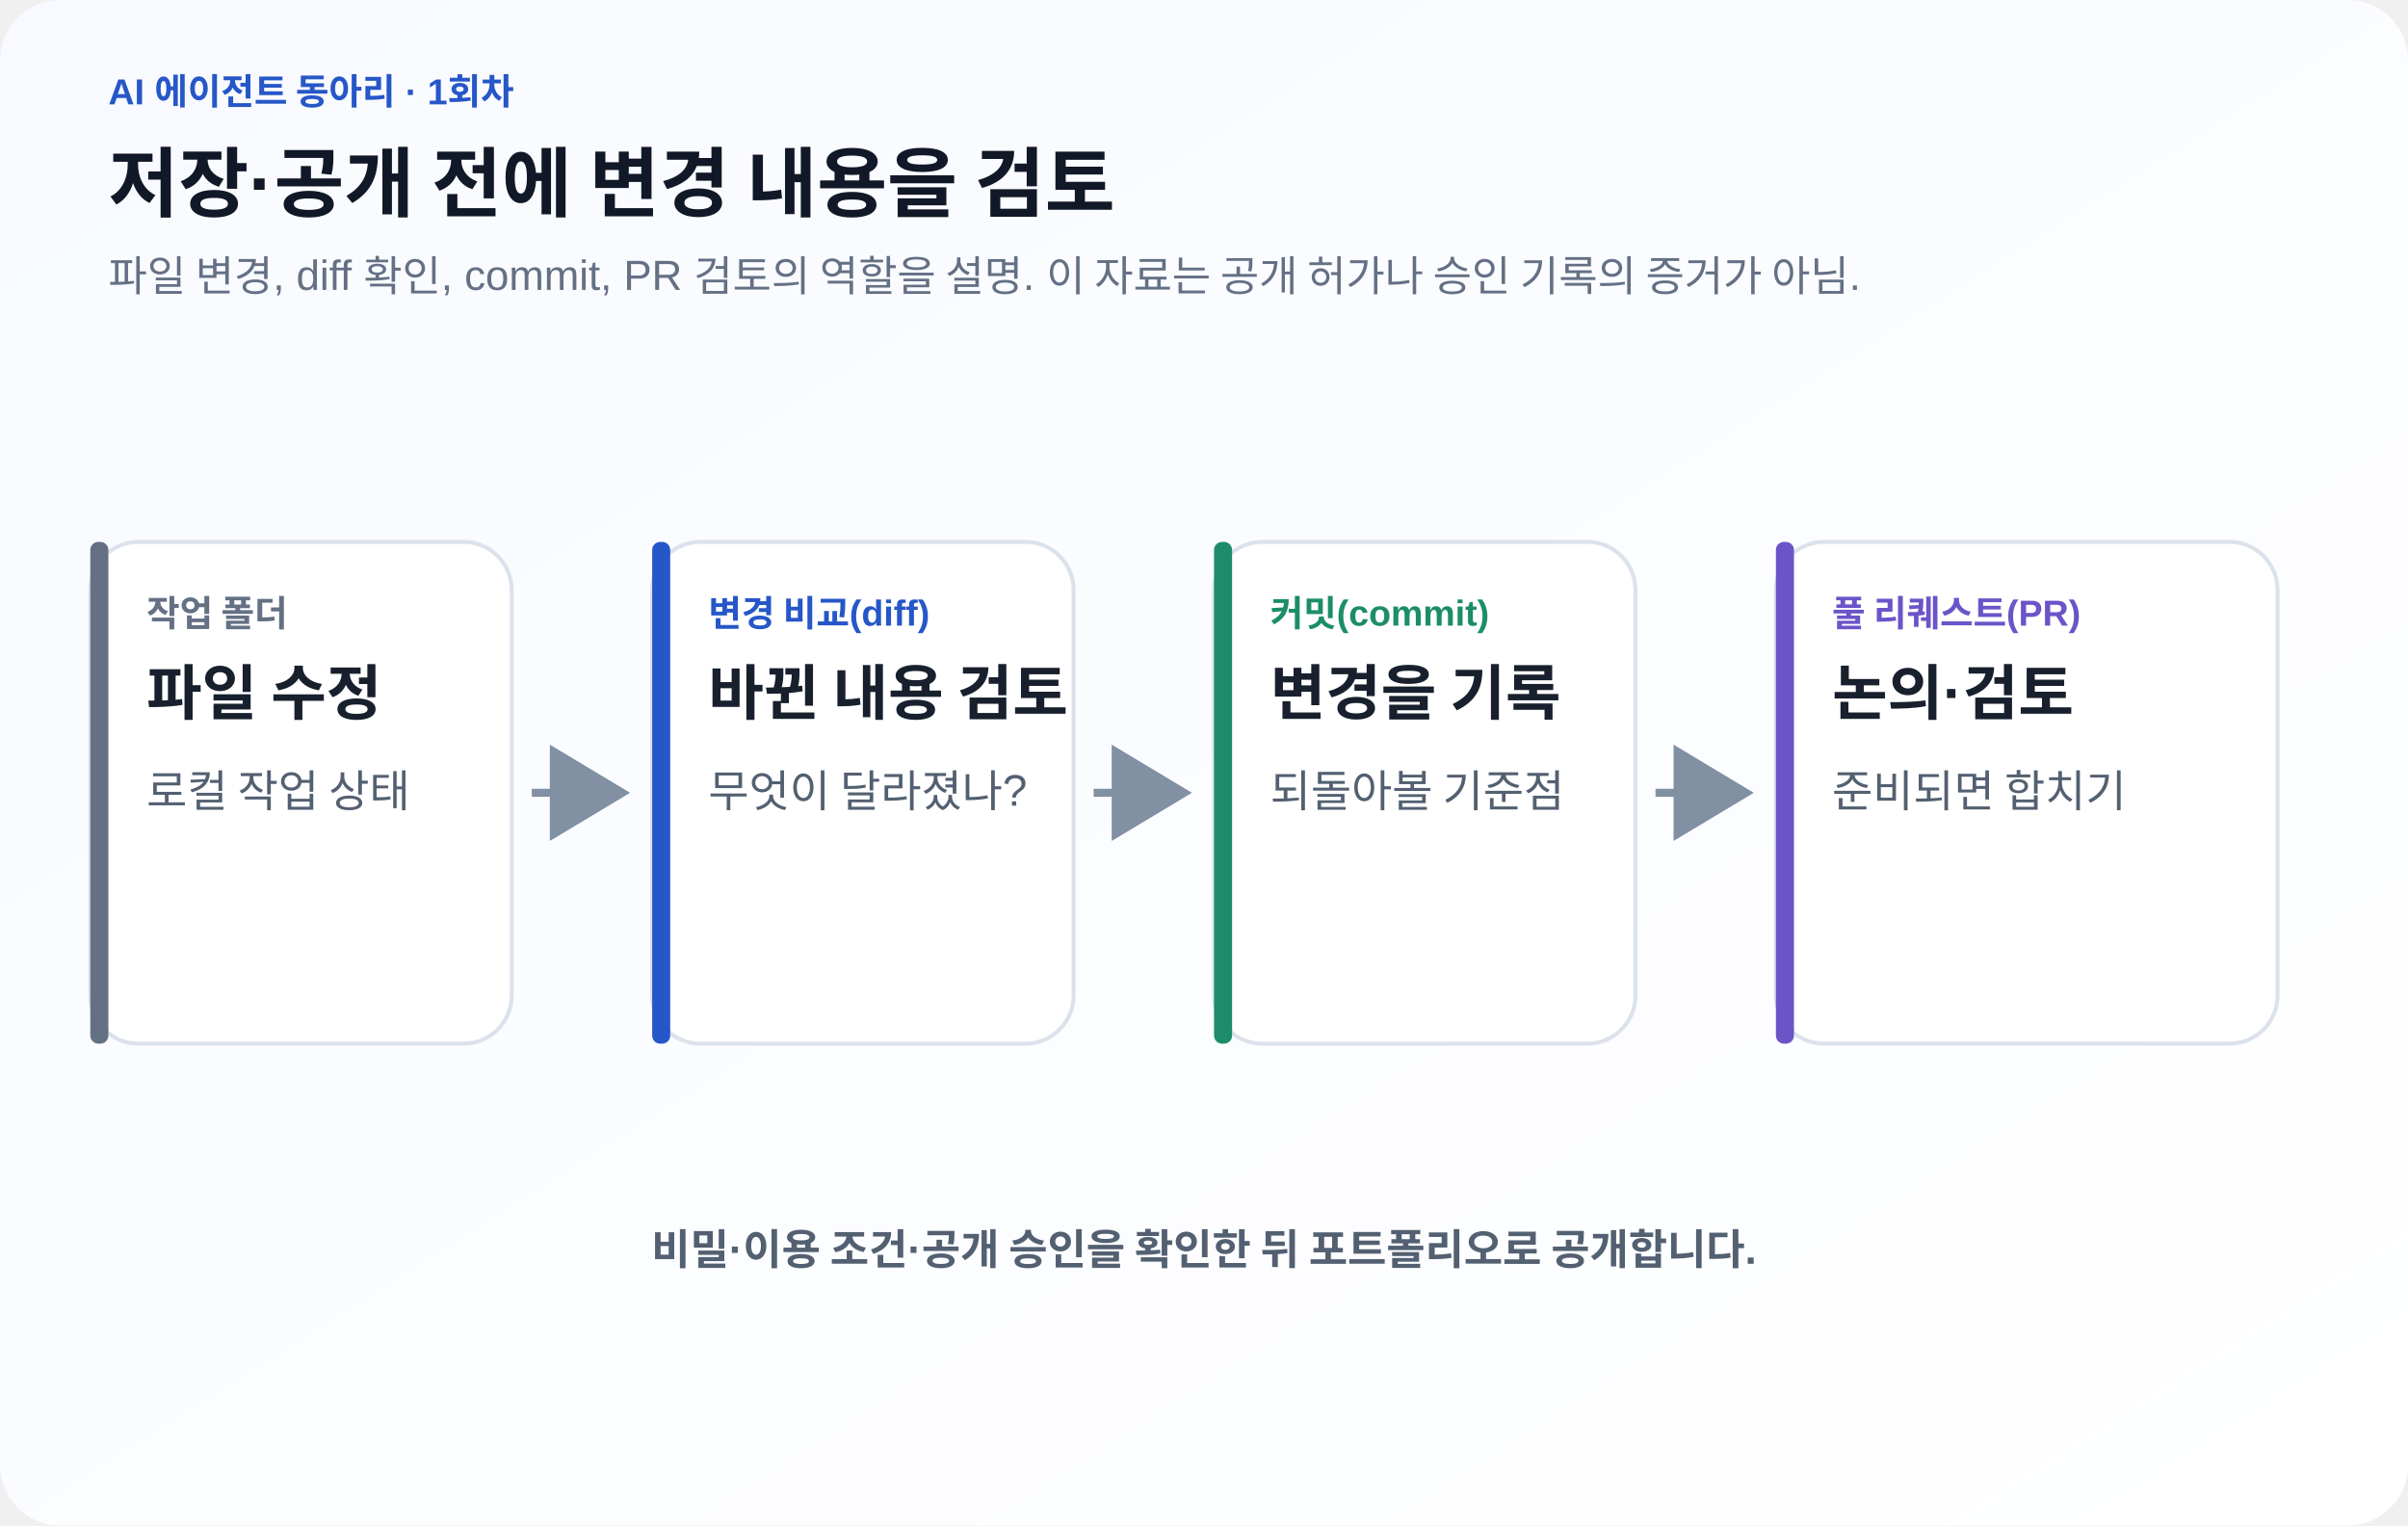
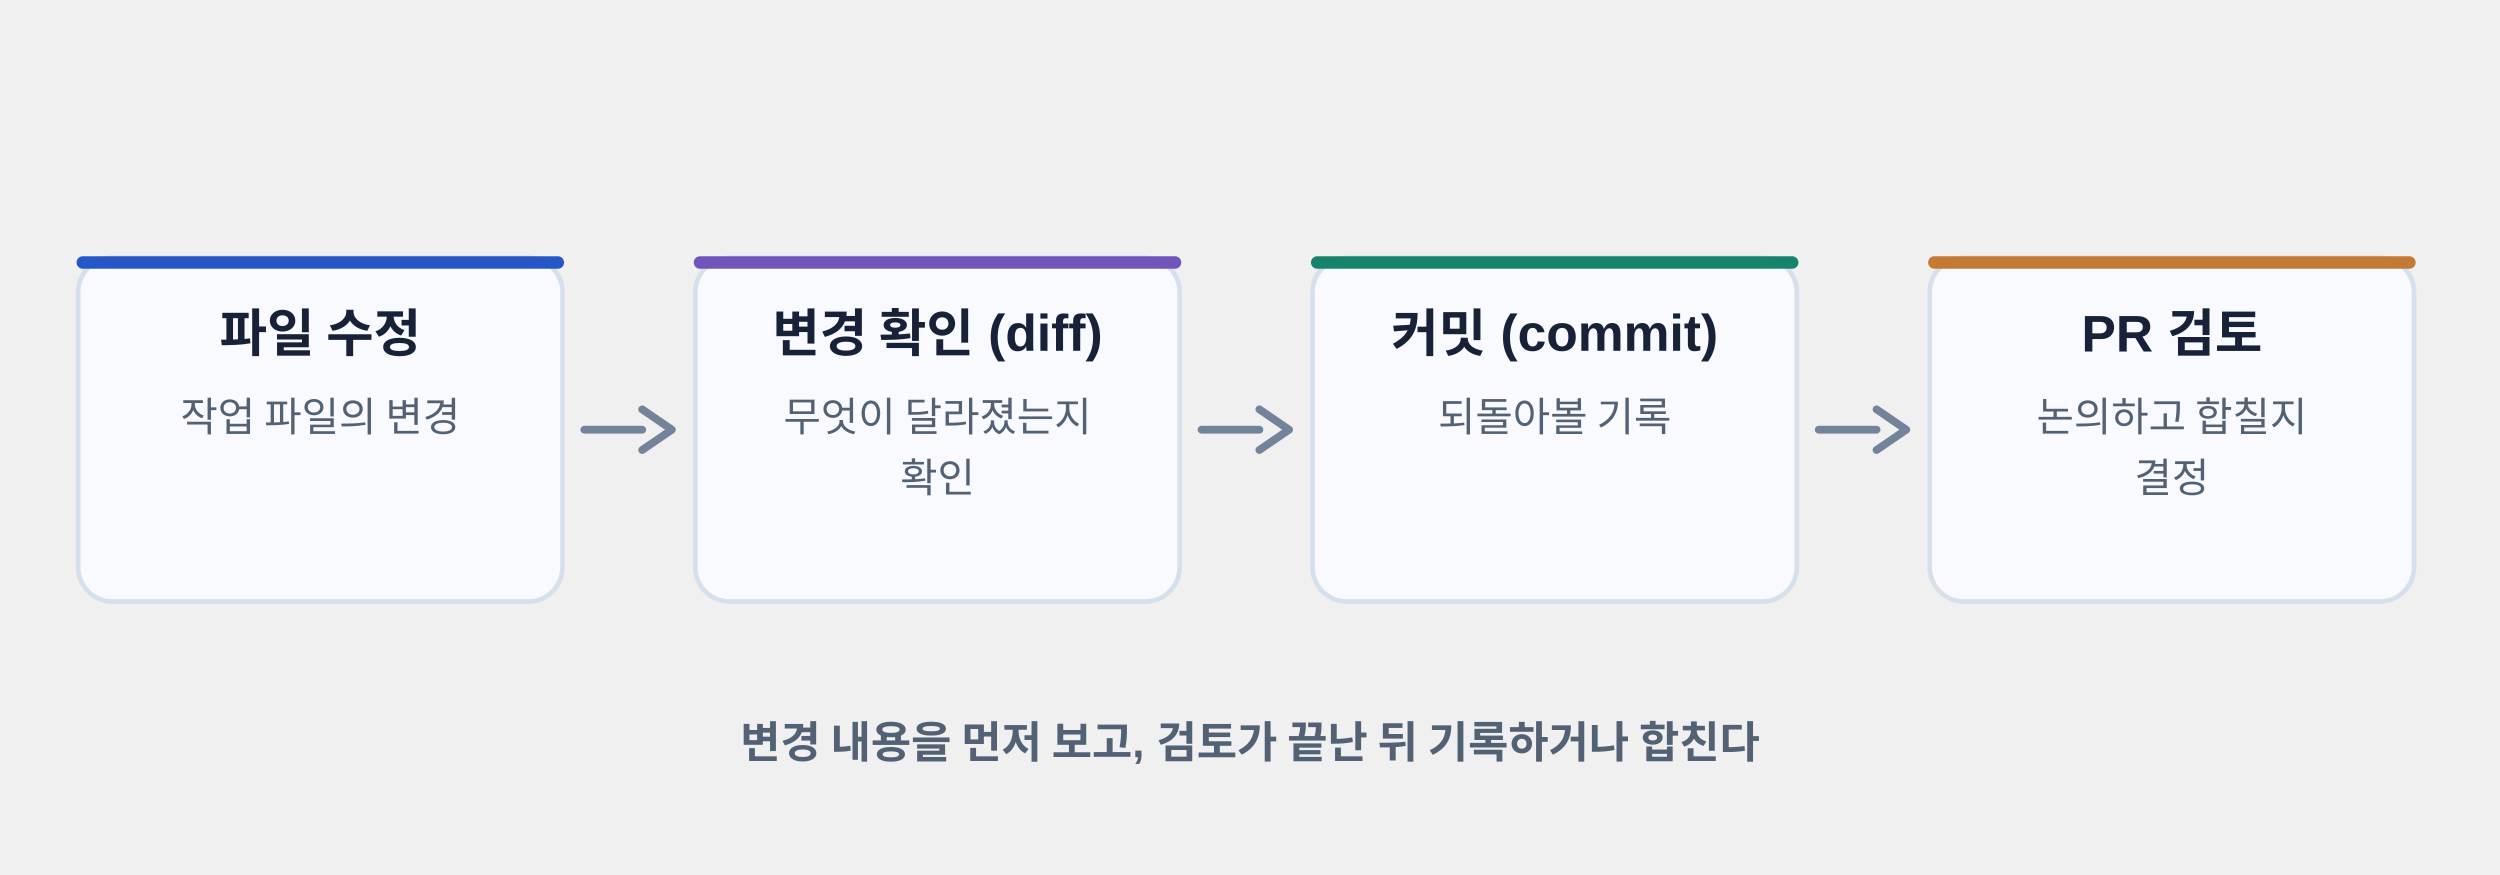
- <svg xmlns="http://www.w3.org/2000/svg" width="1200" height="760" viewBox="0 0 1200 760" role="img">
-   <defs>
-     <linearGradient id="wash" x1="0" y1="0" x2="1" y2="1">
-       <stop stop-color="#f8faff" />
-       <stop offset="1" stop-color="#ffffff" />
-     </linearGradient>
-     <marker id="arrow" markerWidth="12" markerHeight="12" refX="9" refY="6" orient="auto">
-       <path d="M0 0 L10 6 L0 12 Z" fill="#8290a4" />
-     </marker>
-   </defs>
-   <rect width="100%" height="100%" rx="30" fill="url(#wash)" />
-   <text x="54" y="52" fill="#2657c8" font-family="Pretendard,Arial,sans-serif" font-size="18" font-weight="700" text-anchor="start">AI 에이전트 동아리 · 1회차</text>
-   <text x="54" y="105" fill="#111827" font-family="Pretendard,Arial,sans-serif" font-size="38" font-weight="700" text-anchor="start">저장·공개 전에 변경 내용을 검토</text>
-   <text x="54" y="145" fill="#647084" font-family="Pretendard,Arial,sans-serif" font-size="21" font-weight="500" text-anchor="start">파일 변경, diff 확인, commit, PR 검토의 역할을 설명. 이 자료는 공개 허가나 승인 기록의 증거가 아님.</text>
-   <rect x="45" y="270" width="210" height="250" rx="24" fill="#fff" stroke="#dce2ec" stroke-width="2" />
-   <rect x="45" y="270" width="9" height="250" rx="4" fill="#647084" />
-   <text x="73" y="312" fill="#647084" font-family="Pretendard,Arial,sans-serif" font-size="18" font-weight="700" text-anchor="start">작업 폴더</text>
-   <text x="73" y="356" fill="#18202d" font-family="Pretendard,Arial,sans-serif" font-size="30" font-weight="700" text-anchor="start">파일 수정</text>
-   <text x="73" y="402" fill="#536071" font-family="Pretendard,Arial,sans-serif" font-size="22" font-weight="500" text-anchor="start">로컬 작업 상태</text>
-   <path d="M265 395 L310 395" fill="none" stroke="#8290a4" stroke-width="4" marker-end="url(#arrow)" />
-   <rect x="325" y="270" width="210" height="250" rx="24" fill="#fff" stroke="#dce2ec" stroke-width="2" />
-   <rect x="325" y="270" width="9" height="250" rx="4" fill="#2657c8" />
-   <text x="353" y="312" fill="#2657c8" font-family="Pretendard,Arial,sans-serif" font-size="18" font-weight="700" text-anchor="start">변경 비교(diff)</text>
-   <text x="353" y="356" fill="#18202d" font-family="Pretendard,Arial,sans-serif" font-size="30" font-weight="700" text-anchor="start">바뀐 내용 검토</text>
-   <text x="353" y="402" fill="#536071" font-family="Pretendard,Arial,sans-serif" font-size="22" font-weight="500" text-anchor="start">무엇이 달라졌나?</text>
-   <path d="M545 395 L590 395" fill="none" stroke="#8290a4" stroke-width="4" marker-end="url(#arrow)" />
-   <rect x="605" y="270" width="210" height="250" rx="24" fill="#fff" stroke="#dce2ec" stroke-width="2" />
-   <rect x="605" y="270" width="9" height="250" rx="4" fill="#1c8d68" />
-   <text x="633" y="312" fill="#1c8d68" font-family="Pretendard,Arial,sans-serif" font-size="18" font-weight="700" text-anchor="start">커밋(commit)</text>
-   <text x="633" y="356" fill="#18202d" font-family="Pretendard,Arial,sans-serif" font-size="30" font-weight="700" text-anchor="start">변경을 기록</text>
-   <text x="633" y="402" fill="#536071" font-family="Pretendard,Arial,sans-serif" font-size="22" font-weight="500" text-anchor="start">되돌아볼 기준점</text>
-   <path d="M825 395 L870 395" fill="none" stroke="#8290a4" stroke-width="4" marker-end="url(#arrow)" />
-   <rect x="885" y="270" width="250" height="250" rx="24" fill="#fff" stroke="#dce2ec" stroke-width="2" />
-   <rect x="885" y="270" width="9" height="250" rx="4" fill="#6b54c8" />
-   <text x="913" y="312" fill="#6b54c8" font-family="Pretendard,Arial,sans-serif" font-size="18" font-weight="700" text-anchor="start">풀 리퀘스트(PR)</text>
-   <text x="913" y="356" fill="#18202d" font-family="Pretendard,Arial,sans-serif" font-size="30" font-weight="700" text-anchor="start">논의·검토</text>
-   <text x="913" y="402" fill="#536071" font-family="Pretendard,Arial,sans-serif" font-size="22" font-weight="500" text-anchor="start">준비되면 합치기</text>
-   <text x="600" y="630" fill="#536071" font-family="Pretendard,Arial,sans-serif" font-size="21" font-weight="600" text-anchor="middle">비밀·이용 조건·공개 승인을 확인한 뒤 포트폴리오로 공개합니다.</text>
+ <svg xmlns="http://www.w3.org/2000/svg" width="1600" height="560" viewBox="0 0 1600 560" role="img">
+   <rect x="50" y="165" width="310" height="220" rx="22" fill="#f8faff" stroke="#d6e0ed" stroke-width="3" />
+   <path d="M53 168 H357" stroke="#2657c8" stroke-width="8" stroke-linecap="round" />
+   <text x="205.0" y="225" fill="#172238" font-family="Pretendard,Arial,sans-serif" font-size="33" font-weight="700" text-anchor="middle">파일 수정</text>
+   <text x="205.0" y="276" fill="#526174" font-family="Pretendard,Arial,sans-serif" font-size="26" font-weight="500" text-anchor="middle">작업 파일의 변경</text>
+   <rect x="445" y="165" width="310" height="220" rx="22" fill="#f8faff" stroke="#d6e0ed" stroke-width="3" />
+   <path d="M448 168 H752" stroke="#7055bd" stroke-width="8" stroke-linecap="round" />
+   <text x="600.0" y="225" fill="#172238" font-family="Pretendard,Arial,sans-serif" font-size="33" font-weight="700" text-anchor="middle">변경 확인 (diff)</text>
+   <text x="600.0" y="276" fill="#526174" font-family="Pretendard,Arial,sans-serif" font-size="26" font-weight="500" text-anchor="middle">무엇이 달라졌는지</text>
+   <text x="600.0" y="315" fill="#526174" font-family="Pretendard,Arial,sans-serif" font-size="26" font-weight="500" text-anchor="middle">확인</text>
+   <rect x="840" y="165" width="310" height="220" rx="22" fill="#f8faff" stroke="#d6e0ed" stroke-width="3" />
+   <path d="M843 168 H1147" stroke="#16846c" stroke-width="8" stroke-linecap="round" />
+   <text x="995.0" y="225" fill="#172238" font-family="Pretendard,Arial,sans-serif" font-size="33" font-weight="700" text-anchor="middle">커밋 (commit)</text>
+   <text x="995.0" y="276" fill="#526174" font-family="Pretendard,Arial,sans-serif" font-size="26" font-weight="500" text-anchor="middle">되돌아볼 기록</text>
+   <rect x="1235" y="165" width="310" height="220" rx="22" fill="#f8faff" stroke="#d6e0ed" stroke-width="3" />
+   <path d="M1238 168 H1542" stroke="#c47935" stroke-width="8" stroke-linecap="round" />
+   <text x="1390.0" y="225" fill="#172238" font-family="Pretendard,Arial,sans-serif" font-size="33" font-weight="700" text-anchor="middle">PR 검토</text>
+   <text x="1390.0" y="276" fill="#526174" font-family="Pretendard,Arial,sans-serif" font-size="26" font-weight="500" text-anchor="middle">논의하고 합칠지</text>
+   <text x="1390.0" y="315" fill="#526174" font-family="Pretendard,Arial,sans-serif" font-size="26" font-weight="500" text-anchor="middle">결정</text>
+   <path d="M374 275 H411" fill="none" stroke="#73849a" stroke-width="5" stroke-linecap="round" />
+   <path d="M411 262 L430 275 L411 288" fill="none" stroke="#73849a" stroke-width="5" stroke-linejoin="round" stroke-linecap="round" />
+   <path d="M769 275 H806" fill="none" stroke="#73849a" stroke-width="5" stroke-linecap="round" />
+   <path d="M806 262 L825 275 L806 288" fill="none" stroke="#73849a" stroke-width="5" stroke-linejoin="round" stroke-linecap="round" />
+   <path d="M1164 275 H1201" fill="none" stroke="#73849a" stroke-width="5" stroke-linecap="round" />
+   <path d="M1201 262 L1220 275 L1201 288" fill="none" stroke="#73849a" stroke-width="5" stroke-linejoin="round" stroke-linecap="round" />
+   <text x="800" y="485" fill="#526174" font-family="Pretendard,Arial,sans-serif" font-size="28" font-weight="600" text-anchor="middle">변경 내용을 먼저 보고, 검토가 끝난 뒤 기록하거나 합친다</text>
</svg>
